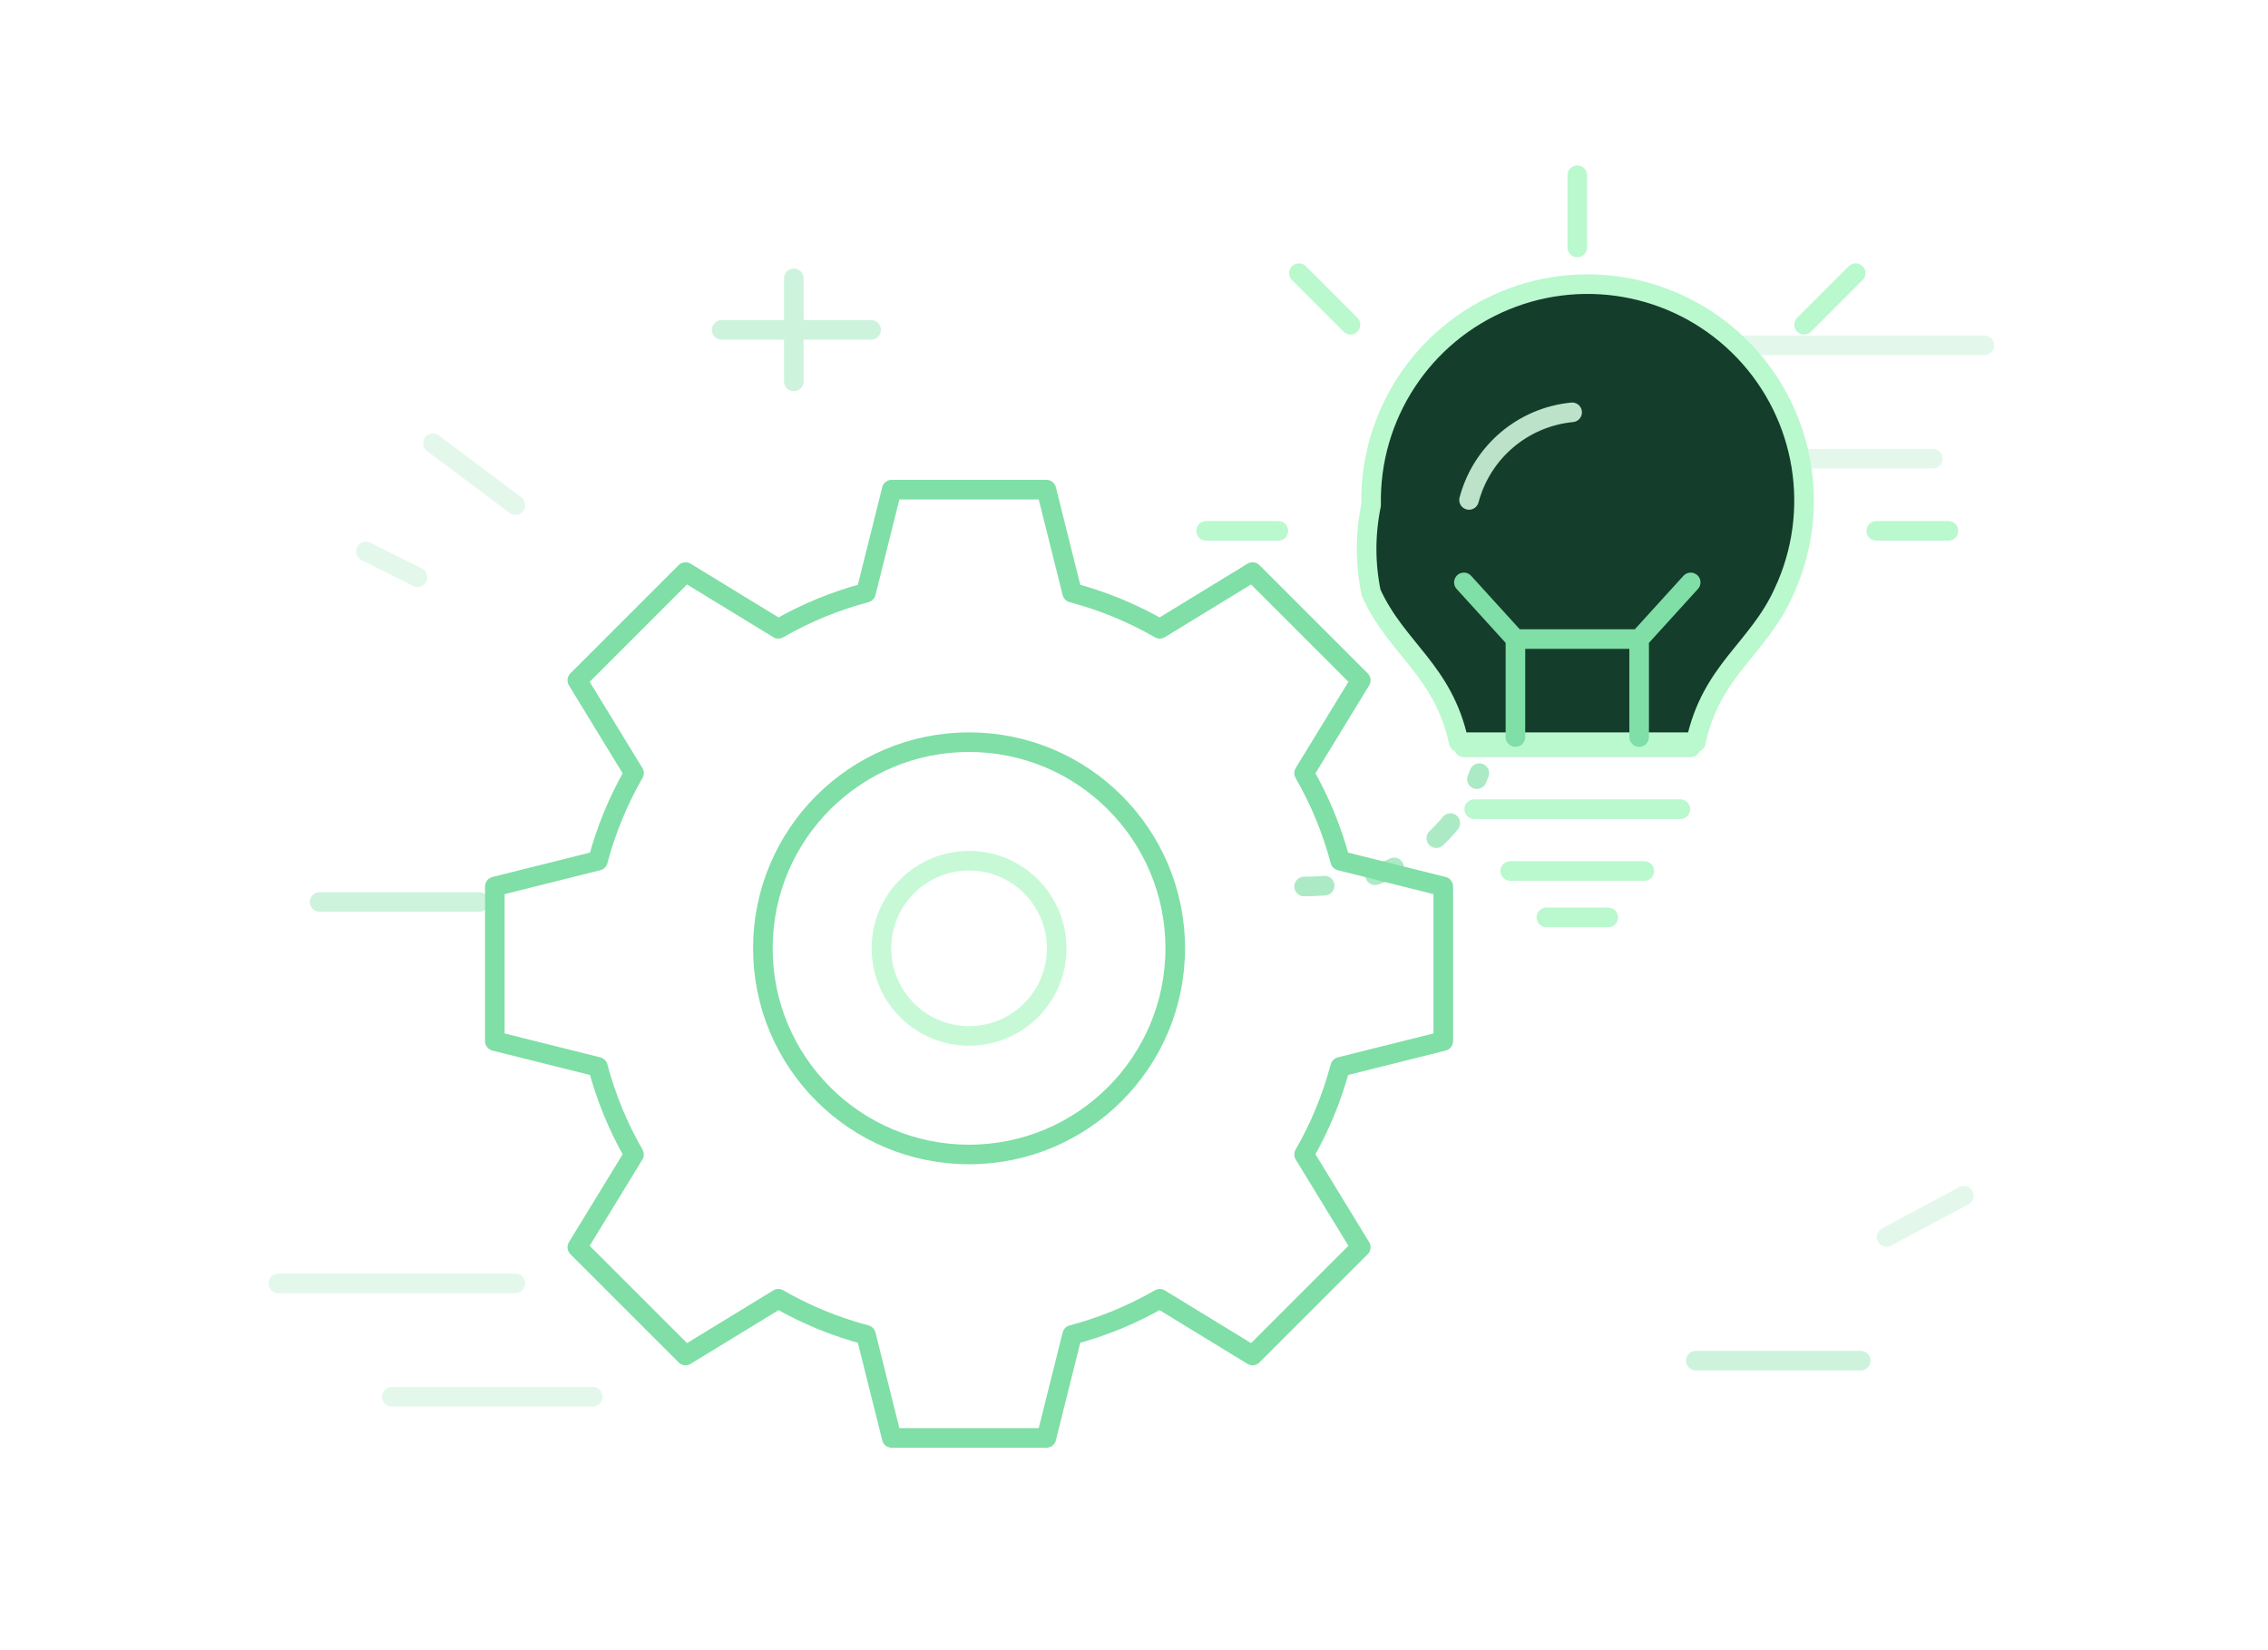
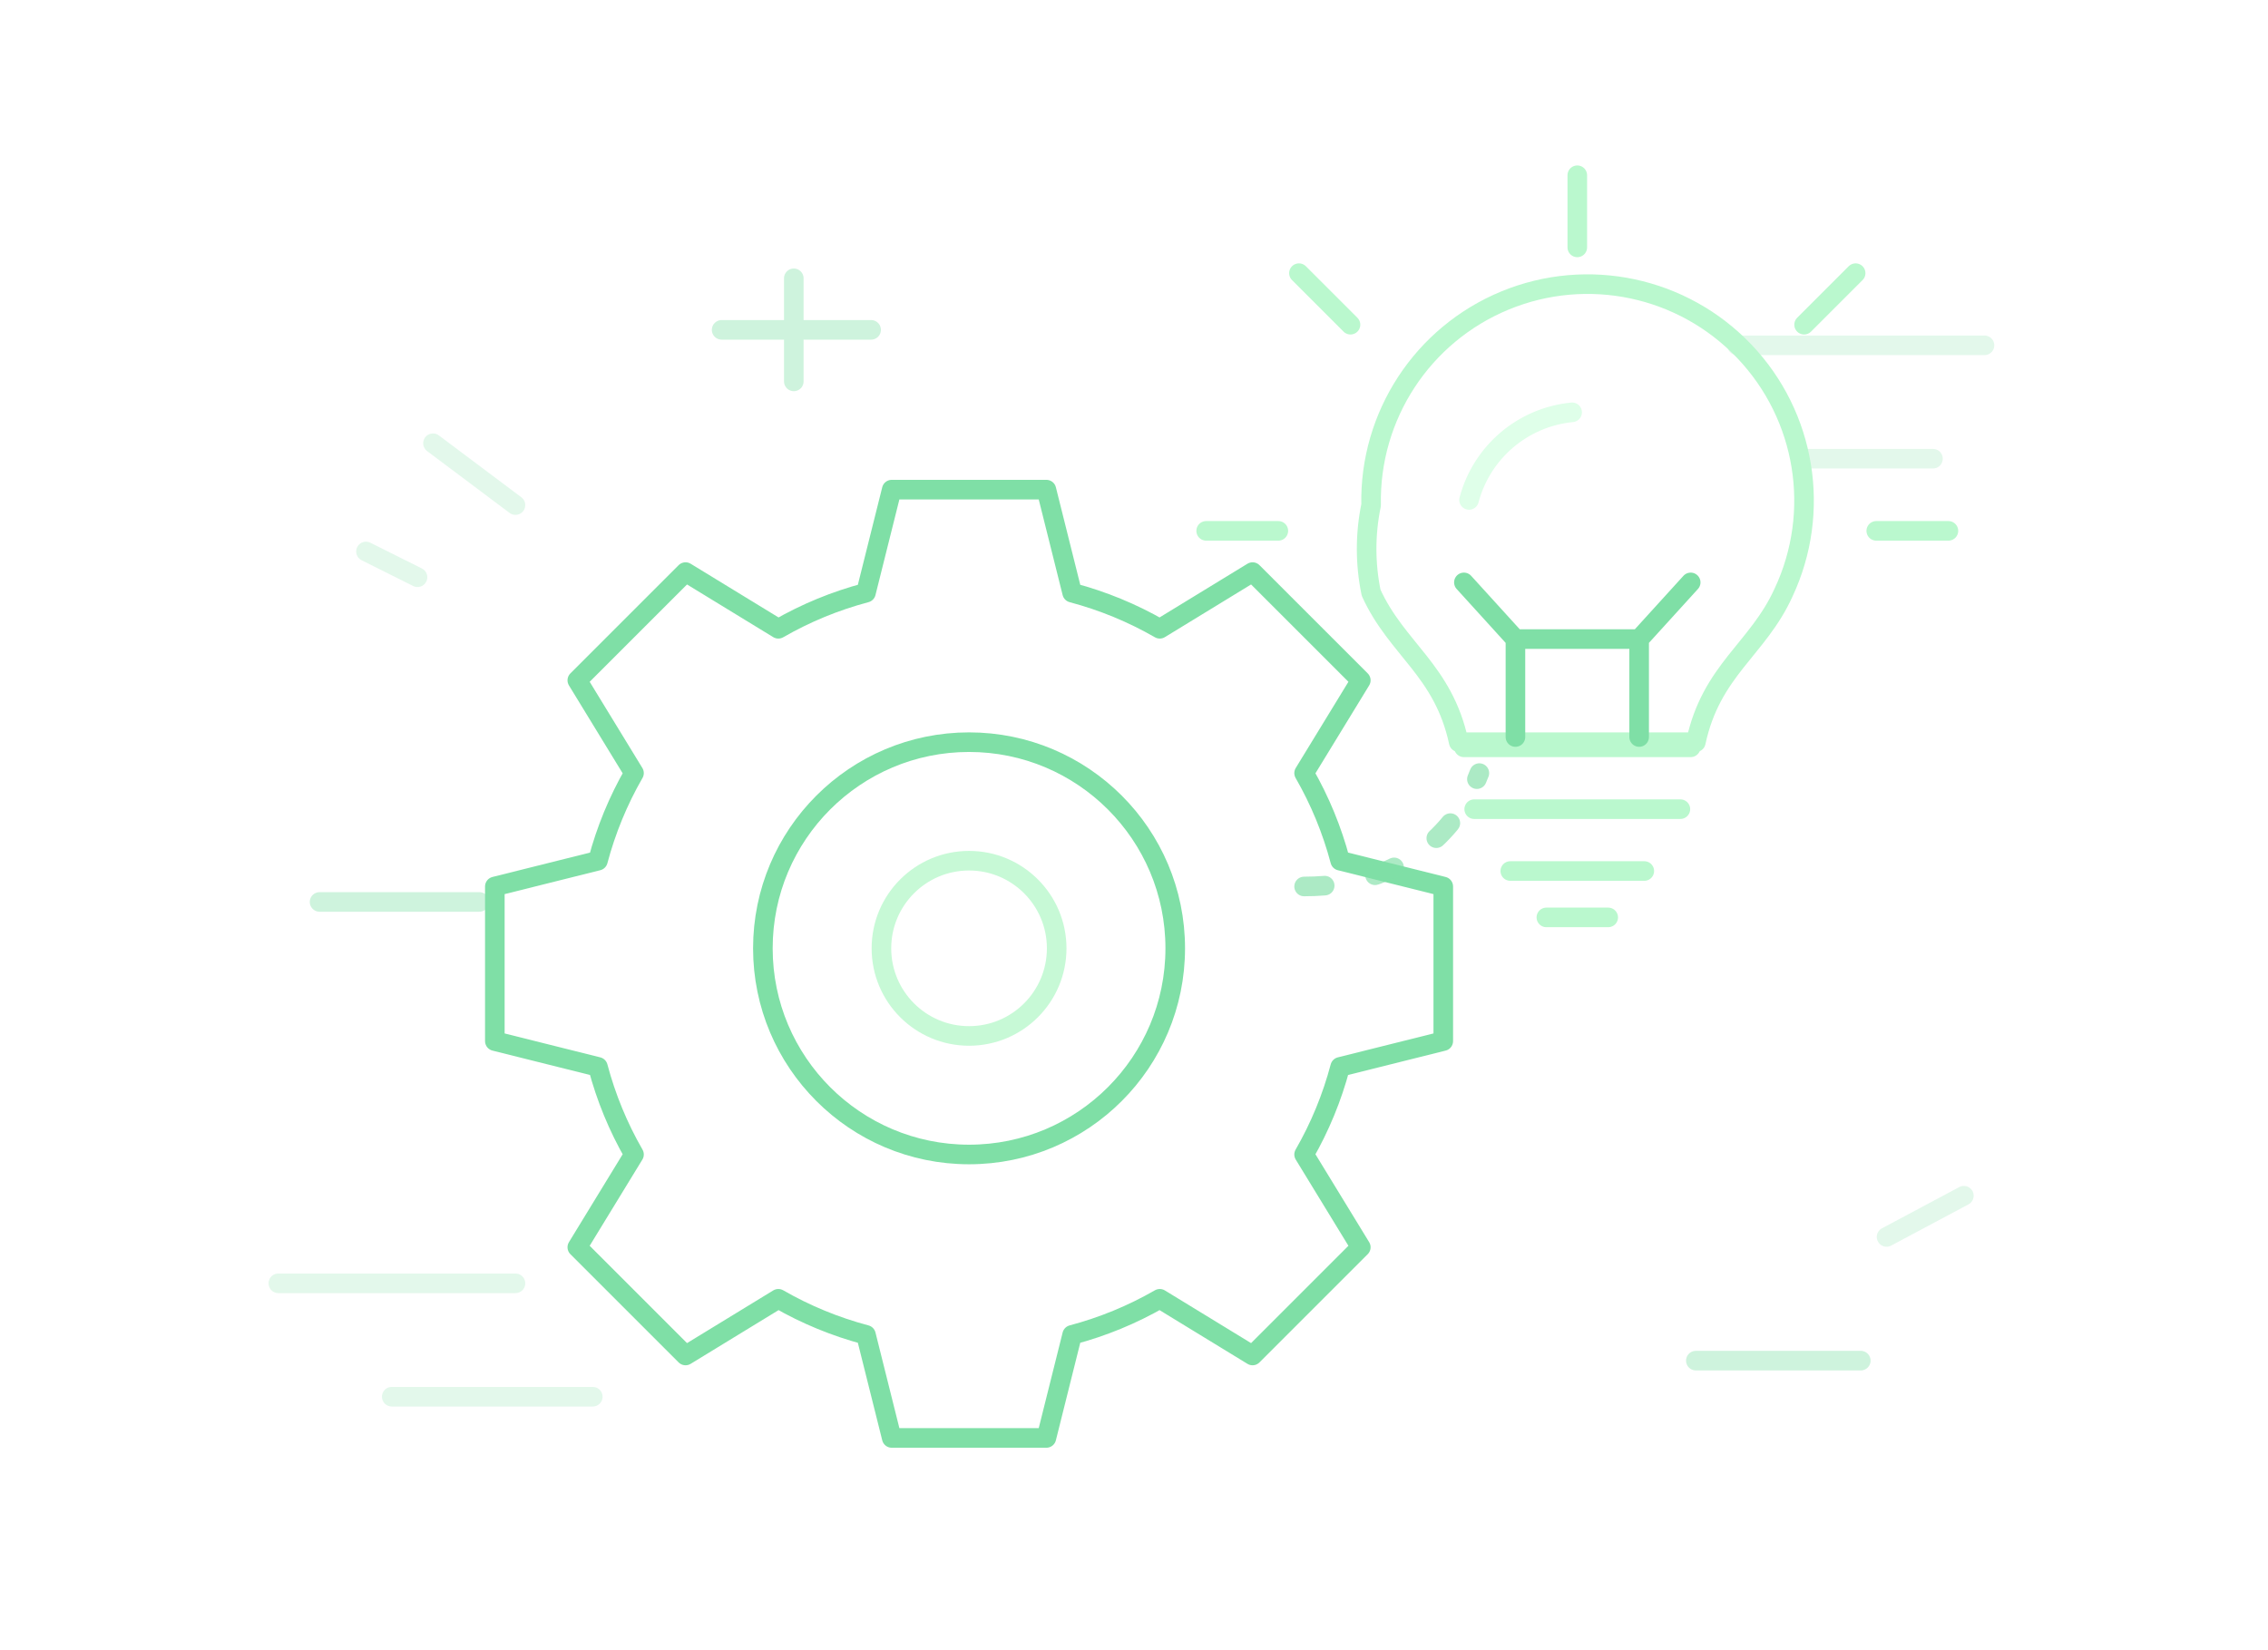
<svg xmlns="http://www.w3.org/2000/svg" viewBox="0 0 440 320" fill="none" role="img" aria-labelledby="title desc">
-   <g stroke="#7fdfa6" stroke-width="3.8" stroke-linecap="round" stroke-linejoin="round">
+   <g fill="none" stroke="#7fdfa6" stroke-width="3.8" stroke-linecap="round" stroke-linejoin="round">
    <path opacity=".22" d="M54 249h46m-24 22h39m222-204h48m-34 22h24M84 86l16 12m-29 9 10 5m285 128 15-8" />
    <path opacity=".38" d="M62 175h31m236 89h32M154 54v20m-14-10h29" />
    <g transform="translate(188 184)">
      <path d="M-15-89h30l5 20a70 70 0 0 1 17 7l18-11 21 21-11 18a70 70 0 0 1 7 17l20 5v30l-20 5a70 70 0 0 1-7 17l11 18-21 21-18-11a70 70 0 0 1-17 7l-5 20h-30l-5-20a70 70 0 0 1-17-7l-18 11-21-21 11-18a70 70 0 0 1-7-17l-20-5v-30l20-5a70 70 0 0 1 7-17l-11-18 21-21 18 11a70 70 0 0 1 17-7z" />
      <circle r="40" />
      <circle r="17" stroke="#c7f9d6" />
    </g>
    <g transform="translate(306 111)">
-       <path d="M-40-13a42 42 0 1 1 80 17c-5 11-14 15-17 29h-46c-3-14-12-18-17-29a42 42 0 0 1 0-17z" fill="#143d2b" stroke="#baf8ce" />
+       <path d="M-40-13a42 42 0 1 1 80 17c-5 11-14 15-17 29h-46c-3-14-12-18-17-29a42 42 0 0 1 0-17z" stroke="#baf8ce" />
      <path d="M-22 34h44m-42 12h40m-33 12h26m-19 9h12" stroke="#baf8ce" />
-       <path d="M-12 32v-19l-10-11m34 30v-19L22 2M-12 13h24" stroke="#7fdfa6" />
+       <path d="M-12 32v-19l-10-11m34 30v-19L22 2M-12 13h24" />
      <path d="M0-63v-14m-44 29-10-10m98 10 10-10M-58-8h-14m130 0h14" stroke="#baf8ce" />
      <path d="M-21-14a23 23 0 0 1 20-17" stroke="#d9ffe5" opacity=".85" />
    </g>
    <path d="M253 172c22 0 31-14 34-22" stroke-dasharray="4 10" opacity=".65" />
  </g>
</svg>
